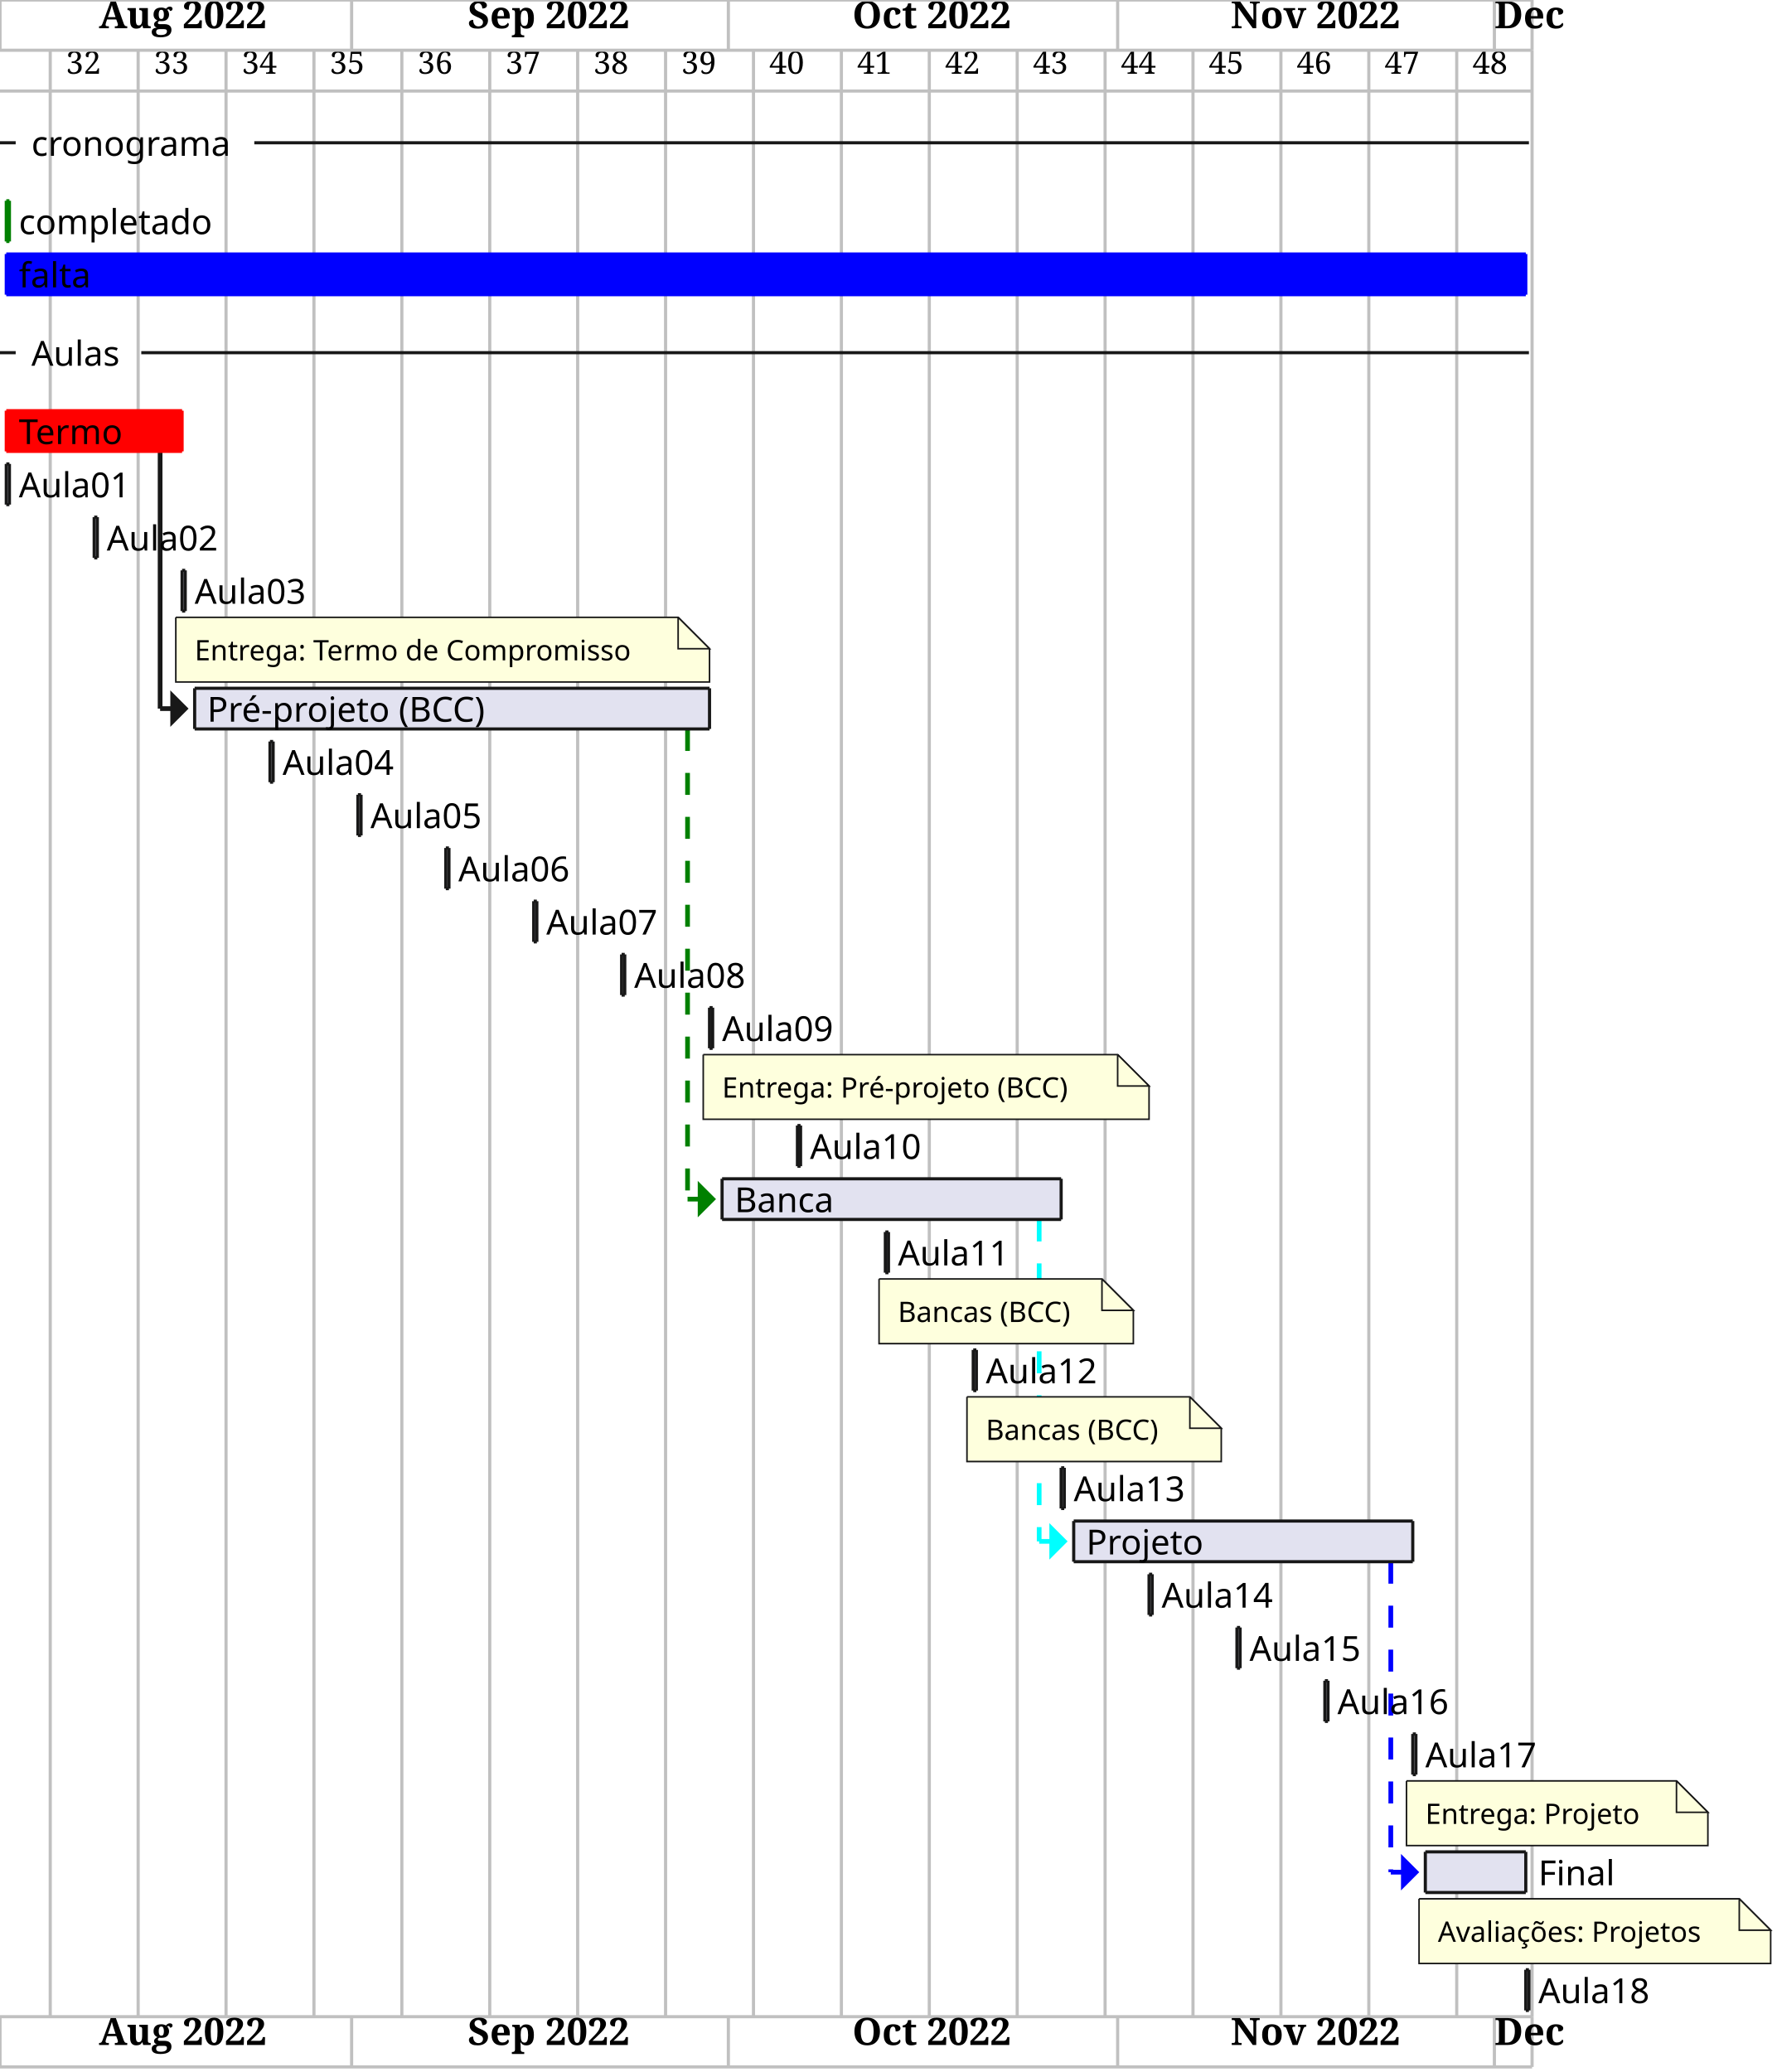
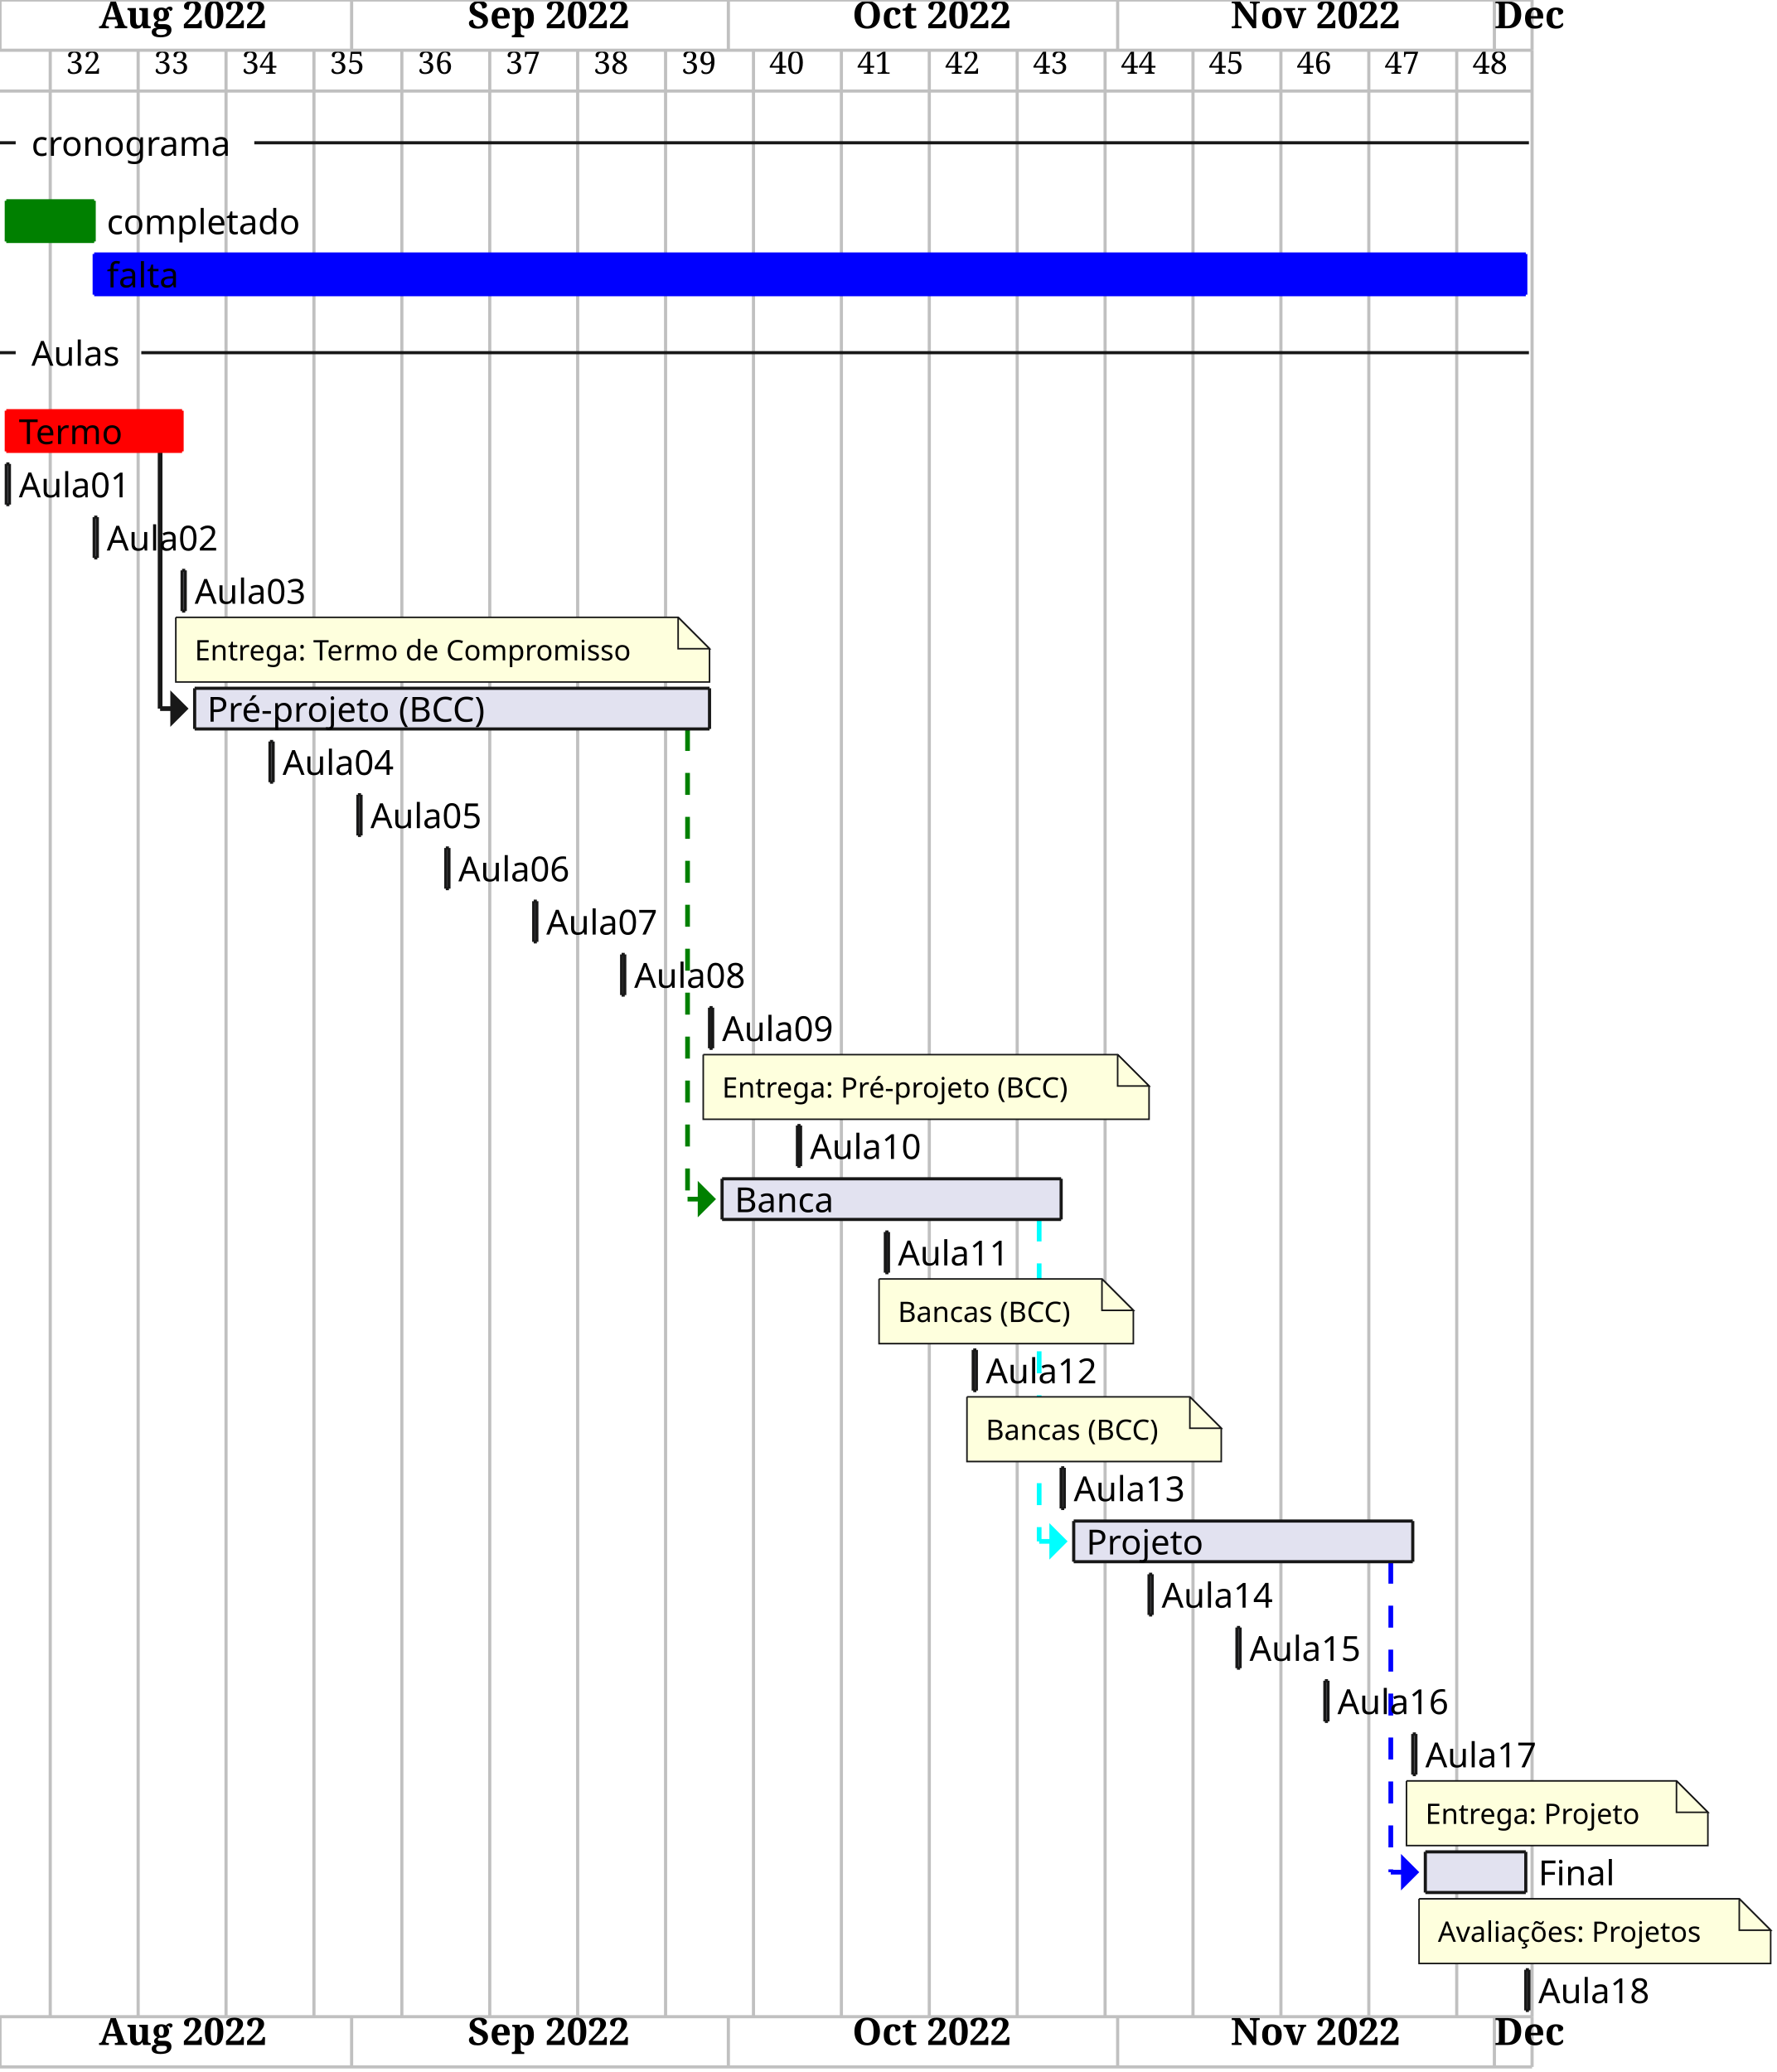
<svg xmlns="http://www.w3.org/2000/svg" contentStyleType="text/css" height="660px" preserveAspectRatio="none" style="width:566px;height:660px;background:#FFFFFF;" version="1.1" viewBox="0 0 566 660" width="566px" zoomAndPan="magnify">
  <defs />
  <g>
    <text fill="#000000" font-family="Serif" font-size="10" lengthAdjust="spacing" textLength="10" x="21" y="23.5">32</text>
    <text fill="#000000" font-family="Serif" font-size="10" lengthAdjust="spacing" textLength="10" x="49" y="23.5">33</text>
    <text fill="#000000" font-family="Serif" font-size="10" lengthAdjust="spacing" textLength="10" x="77" y="23.5">34</text>
    <text fill="#000000" font-family="Serif" font-size="10" lengthAdjust="spacing" textLength="10" x="105" y="23.5">35</text>
    <text fill="#000000" font-family="Serif" font-size="10" lengthAdjust="spacing" textLength="10" x="133" y="23.5">36</text>
    <text fill="#000000" font-family="Serif" font-size="10" lengthAdjust="spacing" textLength="10" x="161" y="23.5">37</text>
    <text fill="#000000" font-family="Serif" font-size="10" lengthAdjust="spacing" textLength="10" x="189" y="23.5">38</text>
    <text fill="#000000" font-family="Serif" font-size="10" lengthAdjust="spacing" textLength="10" x="217" y="23.5">39</text>
    <text fill="#000000" font-family="Serif" font-size="10" lengthAdjust="spacing" textLength="10" x="245" y="23.5">40</text>
    <text fill="#000000" font-family="Serif" font-size="10" lengthAdjust="spacing" textLength="10" x="273" y="23.5">41</text>
    <text fill="#000000" font-family="Serif" font-size="10" lengthAdjust="spacing" textLength="10" x="301" y="23.5">42</text>
    <text fill="#000000" font-family="Serif" font-size="10" lengthAdjust="spacing" textLength="10" x="329" y="23.5">43</text>
    <text fill="#000000" font-family="Serif" font-size="10" lengthAdjust="spacing" textLength="10" x="357" y="23.5">44</text>
    <text fill="#000000" font-family="Serif" font-size="10" lengthAdjust="spacing" textLength="10" x="385" y="23.5">45</text>
    <text fill="#000000" font-family="Serif" font-size="10" lengthAdjust="spacing" textLength="10" x="413" y="23.5">46</text>
    <text fill="#000000" font-family="Serif" font-size="10" lengthAdjust="spacing" textLength="10" x="441" y="23.5">47</text>
    <text fill="#000000" font-family="Serif" font-size="10" lengthAdjust="spacing" textLength="10" x="469" y="23.5">48</text>
    <line style="stroke:#C0C0C0;stroke-width:1.0;" x1="16" x2="16" y1="16" y2="642.385" />
    <line style="stroke:#C0C0C0;stroke-width:1.0;" x1="44" x2="44" y1="16" y2="642.385" />
    <line style="stroke:#C0C0C0;stroke-width:1.0;" x1="72" x2="72" y1="16" y2="642.385" />
    <line style="stroke:#C0C0C0;stroke-width:1.0;" x1="100" x2="100" y1="16" y2="642.385" />
    <line style="stroke:#C0C0C0;stroke-width:1.0;" x1="128" x2="128" y1="16" y2="642.385" />
    <line style="stroke:#C0C0C0;stroke-width:1.0;" x1="156" x2="156" y1="16" y2="642.385" />
    <line style="stroke:#C0C0C0;stroke-width:1.0;" x1="184" x2="184" y1="16" y2="642.385" />
    <line style="stroke:#C0C0C0;stroke-width:1.0;" x1="212" x2="212" y1="16" y2="642.385" />
    <line style="stroke:#C0C0C0;stroke-width:1.0;" x1="240" x2="240" y1="16" y2="642.385" />
    <line style="stroke:#C0C0C0;stroke-width:1.0;" x1="268" x2="268" y1="16" y2="642.385" />
    <line style="stroke:#C0C0C0;stroke-width:1.0;" x1="296" x2="296" y1="16" y2="642.385" />
    <line style="stroke:#C0C0C0;stroke-width:1.0;" x1="324" x2="324" y1="16" y2="642.385" />
    <line style="stroke:#C0C0C0;stroke-width:1.0;" x1="352" x2="352" y1="16" y2="642.385" />
    <line style="stroke:#C0C0C0;stroke-width:1.0;" x1="380" x2="380" y1="16" y2="642.385" />
    <line style="stroke:#C0C0C0;stroke-width:1.0;" x1="408" x2="408" y1="16" y2="642.385" />
    <line style="stroke:#C0C0C0;stroke-width:1.0;" x1="436" x2="436" y1="16" y2="642.385" />
    <line style="stroke:#C0C0C0;stroke-width:1.0;" x1="464" x2="464" y1="16" y2="642.385" />
    <line style="stroke:#C0C0C0;stroke-width:1.0;" x1="488" x2="488" y1="16" y2="642.385" />
    <line style="stroke:#C0C0C0;stroke-width:1.0;" x1="0" x2="0" y1="0" y2="16" />
    <line style="stroke:#C0C0C0;stroke-width:1.0;" x1="112" x2="112" y1="0" y2="16" />
    <text fill="#000000" font-family="Serif" font-size="12" font-weight="bold" lengthAdjust="spacing" textLength="49" x="31.5" y="9">Aug 2022</text>
    <line style="stroke:#C0C0C0;stroke-width:1.0;" x1="232" x2="232" y1="0" y2="16" />
    <text fill="#000000" font-family="Serif" font-size="12" font-weight="bold" lengthAdjust="spacing" textLength="46" x="149" y="9">Sep 2022</text>
    <line style="stroke:#C0C0C0;stroke-width:1.0;" x1="356" x2="356" y1="0" y2="16" />
    <text fill="#000000" font-family="Serif" font-size="12" font-weight="bold" lengthAdjust="spacing" textLength="45" x="271.5" y="9">Oct 2022</text>
    <line style="stroke:#C0C0C0;stroke-width:1.0;" x1="476" x2="476" y1="0" y2="16" />
    <text fill="#000000" font-family="Serif" font-size="12" font-weight="bold" lengthAdjust="spacing" textLength="48" x="392" y="9">Nov 2022</text>
    <line style="stroke:#C0C0C0;stroke-width:1.0;" x1="488" x2="488" y1="0" y2="16" />
    <text fill="#000000" font-family="Serif" font-size="12" font-weight="bold" lengthAdjust="spacing" textLength="19" x="476" y="9">Dec</text>
    <line style="stroke:#C0C0C0;stroke-width:1.0;" x1="0" x2="488" y1="0" y2="0" />
    <line style="stroke:#C0C0C0;stroke-width:1.0;" x1="0" x2="488" y1="16" y2="16" />
    <line style="stroke:#C0C0C0;stroke-width:1.0;" x1="0" x2="488" y1="29" y2="29" />
    <line style="stroke:#181818;stroke-width:1.5;" x1="51" x2="51" y1="143.775" y2="225.718" />
    <line style="stroke:#181818;stroke-width:1.5;" x1="51" x2="59" y1="225.718" y2="225.718" />
    <polygon fill="#181818" points="55,221.718,55,225.718,55,229.718,59,225.718" style="stroke:#181818;stroke-width:1.5;" />
    <line style="stroke:#008000;stroke-width:1.5;stroke-dasharray:7.0,7.0;" x1="219" x2="219" y1="232.195" y2="381.958" />
    <line style="stroke:#008000;stroke-width:1.5;stroke-dasharray:7.0,7.0;" x1="219" x2="227" y1="381.958" y2="381.958" />
    <polygon fill="#008000" points="223,377.958,223,381.958,223,385.958,227,381.958" style="stroke:#008000;stroke-width:1.5;" />
    <line style="stroke:#00FFFF;stroke-width:1.5;stroke-dasharray:7.0,7.0;" x1="331" x2="331" y1="388.435" y2="490.978" />
    <line style="stroke:#00FFFF;stroke-width:1.5;stroke-dasharray:7.0,7.0;" x1="331" x2="339" y1="490.978" y2="490.978" />
    <polygon fill="#00FFFF" points="335,486.978,335,490.978,335,494.978,339,490.978" style="stroke:#00FFFF;stroke-width:1.5;" />
    <line style="stroke:#0000FF;stroke-width:1.5;stroke-dasharray:7.0,7.0;" x1="443" x2="443" y1="497.455" y2="596.352" />
    <line style="stroke:#0000FF;stroke-width:1.5;stroke-dasharray:7.0,7.0;" x1="443" x2="451" y1="596.352" y2="596.352" />
    <polygon fill="#0000FF" points="447,592.352,447,596.352,447,600.352,451,596.352" style="stroke:#0000FF;stroke-width:1.5;" />
    <line style="stroke:#181818;stroke-width:1.0;" x1="0" x2="5" y1="45.477" y2="45.477" />
    <line style="stroke:#181818;stroke-width:1.0;" x1="81" x2="487" y1="45.477" y2="45.477" />
-     <rect fill="#008000" height="12.955" style="stroke:none;stroke-width:1.0;" width="1" x="2" y="63.955" />
-     <line style="stroke:#008000;stroke-width:1.0;" x1="2" x2="3" y1="63.955" y2="63.955" />
-     <line style="stroke:#008000;stroke-width:1.0;" x1="2" x2="3" y1="76.91" y2="76.91" />
+     <rect fill="#008000" height="12.955" style="stroke:none;stroke-width:1.0;" width="28" x="2" y="63.955" />
+     <line style="stroke:#008000;stroke-width:1.0;" x1="2" x2="30" y1="63.955" y2="63.955" />
+     <line style="stroke:#008000;stroke-width:1.0;" x1="2" x2="30" y1="76.91" y2="76.91" />
    <line style="stroke:#008000;stroke-width:1.0;" x1="2" x2="2" y1="63.955" y2="76.91" />
-     <line style="stroke:#008000;stroke-width:1.0;" x1="3" x2="3" y1="63.955" y2="76.91" />
-     <rect fill="#0000FF" height="12.955" style="stroke:none;stroke-width:1.0;" width="484" x="2" y="80.91" />
-     <line style="stroke:#0000FF;stroke-width:1.0;" x1="2" x2="486" y1="80.91" y2="80.91" />
-     <line style="stroke:#0000FF;stroke-width:1.0;" x1="2" x2="486" y1="93.865" y2="93.865" />
-     <line style="stroke:#0000FF;stroke-width:1.0;" x1="2" x2="2" y1="80.91" y2="93.865" />
+     <line style="stroke:#008000;stroke-width:1.0;" x1="30" x2="30" y1="63.955" y2="76.91" />
+     <rect fill="#0000FF" height="12.955" style="stroke:none;stroke-width:1.0;" width="456" x="30" y="80.91" />
+     <line style="stroke:#0000FF;stroke-width:1.0;" x1="30" x2="486" y1="80.91" y2="80.91" />
+     <line style="stroke:#0000FF;stroke-width:1.0;" x1="30" x2="486" y1="93.865" y2="93.865" />
+     <line style="stroke:#0000FF;stroke-width:1.0;" x1="30" x2="30" y1="80.91" y2="93.865" />
    <line style="stroke:#0000FF;stroke-width:1.0;" x1="486" x2="486" y1="80.91" y2="93.865" />
    <line style="stroke:#181818;stroke-width:1.0;" x1="0" x2="5" y1="112.343" y2="112.343" />
    <line style="stroke:#181818;stroke-width:1.0;" x1="45" x2="487" y1="112.343" y2="112.343" />
    <rect fill="#FF0000" height="12.955" style="stroke:none;stroke-width:1.0;" width="56" x="2" y="130.82" />
    <line style="stroke:#FF0000;stroke-width:1.0;" x1="2" x2="58" y1="130.82" y2="130.82" />
    <line style="stroke:#FF0000;stroke-width:1.0;" x1="2" x2="58" y1="143.775" y2="143.775" />
    <line style="stroke:#FF0000;stroke-width:1.0;" x1="2" x2="2" y1="130.82" y2="143.775" />
    <line style="stroke:#FF0000;stroke-width:1.0;" x1="58" x2="58" y1="130.82" y2="143.775" />
    <rect fill="#E2E2F0" height="12.955" style="stroke:none;stroke-width:1.0;" width="1" x="2" y="147.775" />
    <line style="stroke:#181818;stroke-width:1.0;" x1="2" x2="3" y1="147.775" y2="147.775" />
    <line style="stroke:#181818;stroke-width:1.0;" x1="2" x2="3" y1="160.731" y2="160.731" />
    <line style="stroke:#181818;stroke-width:1.0;" x1="2" x2="2" y1="147.775" y2="160.731" />
    <line style="stroke:#181818;stroke-width:1.0;" x1="3" x2="3" y1="147.775" y2="160.731" />
    <rect fill="#E2E2F0" height="12.955" style="stroke:none;stroke-width:1.0;" width="1" x="30" y="164.731" />
    <line style="stroke:#181818;stroke-width:1.0;" x1="30" x2="31" y1="164.731" y2="164.731" />
    <line style="stroke:#181818;stroke-width:1.0;" x1="30" x2="31" y1="177.685" y2="177.685" />
    <line style="stroke:#181818;stroke-width:1.0;" x1="30" x2="30" y1="164.731" y2="177.685" />
    <line style="stroke:#181818;stroke-width:1.0;" x1="31" x2="31" y1="164.731" y2="177.685" />
    <path d="M56,196.641 L56,217.24 L226,217.24 L226,206.641 L216,196.641 L56,196.641 " fill="#FEFFDD" style="stroke:#181818;stroke-width:0.5;" />
    <path d="M216,196.641 L216,206.641 L226,206.641 L216,196.641 " fill="#FEFFDD" style="stroke:#181818;stroke-width:0.5;" />
    <text fill="#000000" font-family="sans-serif" font-size="9" lengthAdjust="spacing" textLength="149" x="62" y="210.342">Entrega: Termo de Compromisso</text>
    <rect fill="#E2E2F0" height="12.955" style="stroke:none;stroke-width:1.0;" width="1" x="58" y="181.685" />
    <line style="stroke:#181818;stroke-width:1.0;" x1="58" x2="59" y1="181.685" y2="181.685" />
    <line style="stroke:#181818;stroke-width:1.0;" x1="58" x2="59" y1="194.641" y2="194.641" />
    <line style="stroke:#181818;stroke-width:1.0;" x1="58" x2="58" y1="181.685" y2="194.641" />
    <line style="stroke:#181818;stroke-width:1.0;" x1="59" x2="59" y1="181.685" y2="194.641" />
    <rect fill="#E2E2F0" height="12.955" style="stroke:none;stroke-width:1.0;" width="164" x="62" y="219.24" />
    <line style="stroke:#181818;stroke-width:1.0;" x1="62" x2="226" y1="219.24" y2="219.24" />
    <line style="stroke:#181818;stroke-width:1.0;" x1="62" x2="226" y1="232.195" y2="232.195" />
    <line style="stroke:#181818;stroke-width:1.0;" x1="62" x2="62" y1="219.24" y2="232.195" />
    <line style="stroke:#181818;stroke-width:1.0;" x1="226" x2="226" y1="219.24" y2="232.195" />
    <rect fill="#E2E2F0" height="12.955" style="stroke:none;stroke-width:1.0;" width="1" x="86" y="236.195" />
    <line style="stroke:#181818;stroke-width:1.0;" x1="86" x2="87" y1="236.195" y2="236.195" />
    <line style="stroke:#181818;stroke-width:1.0;" x1="86" x2="87" y1="249.15" y2="249.15" />
    <line style="stroke:#181818;stroke-width:1.0;" x1="86" x2="86" y1="236.195" y2="249.15" />
    <line style="stroke:#181818;stroke-width:1.0;" x1="87" x2="87" y1="236.195" y2="249.15" />
    <rect fill="#E2E2F0" height="12.955" style="stroke:none;stroke-width:1.0;" width="1" x="114" y="253.15" />
    <line style="stroke:#181818;stroke-width:1.0;" x1="114" x2="115" y1="253.15" y2="253.15" />
    <line style="stroke:#181818;stroke-width:1.0;" x1="114" x2="115" y1="266.106" y2="266.106" />
    <line style="stroke:#181818;stroke-width:1.0;" x1="114" x2="114" y1="253.15" y2="266.106" />
    <line style="stroke:#181818;stroke-width:1.0;" x1="115" x2="115" y1="253.15" y2="266.106" />
    <rect fill="#E2E2F0" height="12.955" style="stroke:none;stroke-width:1.0;" width="1" x="142" y="270.106" />
    <line style="stroke:#181818;stroke-width:1.0;" x1="142" x2="143" y1="270.106" y2="270.106" />
    <line style="stroke:#181818;stroke-width:1.0;" x1="142" x2="143" y1="283.06" y2="283.06" />
    <line style="stroke:#181818;stroke-width:1.0;" x1="142" x2="142" y1="270.106" y2="283.06" />
    <line style="stroke:#181818;stroke-width:1.0;" x1="143" x2="143" y1="270.106" y2="283.06" />
    <rect fill="#E2E2F0" height="12.955" style="stroke:none;stroke-width:1.0;" width="1" x="170" y="287.06" />
    <line style="stroke:#181818;stroke-width:1.0;" x1="170" x2="171" y1="287.06" y2="287.06" />
    <line style="stroke:#181818;stroke-width:1.0;" x1="170" x2="171" y1="300.016" y2="300.016" />
    <line style="stroke:#181818;stroke-width:1.0;" x1="170" x2="170" y1="287.06" y2="300.016" />
    <line style="stroke:#181818;stroke-width:1.0;" x1="171" x2="171" y1="287.06" y2="300.016" />
    <rect fill="#E2E2F0" height="12.955" style="stroke:none;stroke-width:1.0;" width="1" x="198" y="304.016" />
    <line style="stroke:#181818;stroke-width:1.0;" x1="198" x2="199" y1="304.016" y2="304.016" />
    <line style="stroke:#181818;stroke-width:1.0;" x1="198" x2="199" y1="316.971" y2="316.971" />
    <line style="stroke:#181818;stroke-width:1.0;" x1="198" x2="198" y1="304.016" y2="316.971" />
    <line style="stroke:#181818;stroke-width:1.0;" x1="199" x2="199" y1="304.016" y2="316.971" />
    <path d="M224,335.926 L224,356.525 L366,356.525 L366,345.926 L356,335.926 L224,335.926 " fill="#FEFFDD" style="stroke:#181818;stroke-width:0.5;" />
    <path d="M356,335.926 L356,345.926 L366,345.926 L356,335.926 " fill="#FEFFDD" style="stroke:#181818;stroke-width:0.5;" />
    <text fill="#000000" font-family="sans-serif" font-size="9" lengthAdjust="spacing" textLength="118" x="230" y="349.627">Entrega: Pré-projeto (BCC)</text>
    <rect fill="#E2E2F0" height="12.955" style="stroke:none;stroke-width:1.0;" width="1" x="226" y="320.971" />
    <line style="stroke:#181818;stroke-width:1.0;" x1="226" x2="227" y1="320.971" y2="320.971" />
    <line style="stroke:#181818;stroke-width:1.0;" x1="226" x2="227" y1="333.926" y2="333.926" />
    <line style="stroke:#181818;stroke-width:1.0;" x1="226" x2="226" y1="320.971" y2="333.926" />
    <line style="stroke:#181818;stroke-width:1.0;" x1="227" x2="227" y1="320.971" y2="333.926" />
    <rect fill="#E2E2F0" height="12.955" style="stroke:none;stroke-width:1.0;" width="1" x="254" y="358.525" />
    <line style="stroke:#181818;stroke-width:1.0;" x1="254" x2="255" y1="358.525" y2="358.525" />
    <line style="stroke:#181818;stroke-width:1.0;" x1="254" x2="255" y1="371.481" y2="371.481" />
    <line style="stroke:#181818;stroke-width:1.0;" x1="254" x2="254" y1="358.525" y2="371.481" />
    <line style="stroke:#181818;stroke-width:1.0;" x1="255" x2="255" y1="358.525" y2="371.481" />
    <rect fill="#E2E2F0" height="12.955" style="stroke:none;stroke-width:1.0;" width="108" x="230" y="375.481" />
    <line style="stroke:#181818;stroke-width:1.0;" x1="230" x2="338" y1="375.481" y2="375.481" />
    <line style="stroke:#181818;stroke-width:1.0;" x1="230" x2="338" y1="388.435" y2="388.435" />
    <line style="stroke:#181818;stroke-width:1.0;" x1="230" x2="230" y1="375.481" y2="388.435" />
    <line style="stroke:#181818;stroke-width:1.0;" x1="338" x2="338" y1="375.481" y2="388.435" />
    <path d="M280,407.391 L280,427.99 L361,427.99 L361,417.391 L351,407.391 L280,407.391 " fill="#FEFFDD" style="stroke:#181818;stroke-width:0.5;" />
    <path d="M351,407.391 L351,417.391 L361,417.391 L351,407.391 " fill="#FEFFDD" style="stroke:#181818;stroke-width:0.5;" />
    <text fill="#000000" font-family="sans-serif" font-size="9" lengthAdjust="spacing" textLength="57" x="286" y="421.092">Bancas (BCC)</text>
    <rect fill="#E2E2F0" height="12.955" style="stroke:none;stroke-width:1.0;" width="1" x="282" y="392.435" />
    <line style="stroke:#181818;stroke-width:1.0;" x1="282" x2="283" y1="392.435" y2="392.435" />
    <line style="stroke:#181818;stroke-width:1.0;" x1="282" x2="283" y1="405.391" y2="405.391" />
    <line style="stroke:#181818;stroke-width:1.0;" x1="282" x2="282" y1="392.435" y2="405.391" />
    <line style="stroke:#181818;stroke-width:1.0;" x1="283" x2="283" y1="392.435" y2="405.391" />
    <path d="M308,444.945 L308,465.545 L389,465.545 L389,454.945 L379,444.945 L308,444.945 " fill="#FEFFDD" style="stroke:#181818;stroke-width:0.5;" />
    <path d="M379,444.945 L379,454.945 L389,454.945 L379,444.945 " fill="#FEFFDD" style="stroke:#181818;stroke-width:0.5;" />
    <text fill="#000000" font-family="sans-serif" font-size="9" lengthAdjust="spacing" textLength="57" x="314" y="458.647">Bancas (BCC)</text>
    <rect fill="#E2E2F0" height="12.955" style="stroke:none;stroke-width:1.0;" width="1" x="310" y="429.99" />
    <line style="stroke:#181818;stroke-width:1.0;" x1="310" x2="311" y1="429.99" y2="429.99" />
    <line style="stroke:#181818;stroke-width:1.0;" x1="310" x2="311" y1="442.945" y2="442.945" />
    <line style="stroke:#181818;stroke-width:1.0;" x1="310" x2="310" y1="429.99" y2="442.945" />
    <line style="stroke:#181818;stroke-width:1.0;" x1="311" x2="311" y1="429.99" y2="442.945" />
    <rect fill="#E2E2F0" height="12.955" style="stroke:none;stroke-width:1.0;" width="1" x="338" y="467.545" />
    <line style="stroke:#181818;stroke-width:1.0;" x1="338" x2="339" y1="467.545" y2="467.545" />
    <line style="stroke:#181818;stroke-width:1.0;" x1="338" x2="339" y1="480.5" y2="480.5" />
    <line style="stroke:#181818;stroke-width:1.0;" x1="338" x2="338" y1="467.545" y2="480.5" />
    <line style="stroke:#181818;stroke-width:1.0;" x1="339" x2="339" y1="467.545" y2="480.5" />
    <rect fill="#E2E2F0" height="12.955" style="stroke:none;stroke-width:1.0;" width="108" x="342" y="484.5" />
    <line style="stroke:#181818;stroke-width:1.0;" x1="342" x2="450" y1="484.5" y2="484.5" />
    <line style="stroke:#181818;stroke-width:1.0;" x1="342" x2="450" y1="497.455" y2="497.455" />
    <line style="stroke:#181818;stroke-width:1.0;" x1="342" x2="342" y1="484.5" y2="497.455" />
    <line style="stroke:#181818;stroke-width:1.0;" x1="450" x2="450" y1="484.5" y2="497.455" />
    <rect fill="#E2E2F0" height="12.955" style="stroke:none;stroke-width:1.0;" width="1" x="366" y="501.455" />
    <line style="stroke:#181818;stroke-width:1.0;" x1="366" x2="367" y1="501.455" y2="501.455" />
    <line style="stroke:#181818;stroke-width:1.0;" x1="366" x2="367" y1="514.41" y2="514.41" />
    <line style="stroke:#181818;stroke-width:1.0;" x1="366" x2="366" y1="501.455" y2="514.41" />
    <line style="stroke:#181818;stroke-width:1.0;" x1="367" x2="367" y1="501.455" y2="514.41" />
    <rect fill="#E2E2F0" height="12.955" style="stroke:none;stroke-width:1.0;" width="1" x="394" y="518.41" />
    <line style="stroke:#181818;stroke-width:1.0;" x1="394" x2="395" y1="518.41" y2="518.41" />
    <line style="stroke:#181818;stroke-width:1.0;" x1="394" x2="395" y1="531.365" y2="531.365" />
    <line style="stroke:#181818;stroke-width:1.0;" x1="394" x2="394" y1="518.41" y2="531.365" />
    <line style="stroke:#181818;stroke-width:1.0;" x1="395" x2="395" y1="518.41" y2="531.365" />
    <rect fill="#E2E2F0" height="12.955" style="stroke:none;stroke-width:1.0;" width="1" x="422" y="535.365" />
    <line style="stroke:#181818;stroke-width:1.0;" x1="422" x2="423" y1="535.365" y2="535.365" />
    <line style="stroke:#181818;stroke-width:1.0;" x1="422" x2="423" y1="548.32" y2="548.32" />
    <line style="stroke:#181818;stroke-width:1.0;" x1="422" x2="422" y1="535.365" y2="548.32" />
    <line style="stroke:#181818;stroke-width:1.0;" x1="423" x2="423" y1="535.365" y2="548.32" />
    <path d="M448,567.275 L448,587.875 L544,587.875 L544,577.275 L534,567.275 L448,567.275 " fill="#FEFFDD" style="stroke:#181818;stroke-width:0.5;" />
    <path d="M534,567.275 L534,577.275 L544,577.275 L534,567.275 " fill="#FEFFDD" style="stroke:#181818;stroke-width:0.5;" />
    <text fill="#000000" font-family="sans-serif" font-size="9" lengthAdjust="spacing" textLength="72" x="454" y="580.977">Entrega: Projeto</text>
    <rect fill="#E2E2F0" height="12.955" style="stroke:none;stroke-width:1.0;" width="1" x="450" y="552.32" />
    <line style="stroke:#181818;stroke-width:1.0;" x1="450" x2="451" y1="552.32" y2="552.32" />
    <line style="stroke:#181818;stroke-width:1.0;" x1="450" x2="451" y1="565.275" y2="565.275" />
    <line style="stroke:#181818;stroke-width:1.0;" x1="450" x2="450" y1="552.32" y2="565.275" />
    <line style="stroke:#181818;stroke-width:1.0;" x1="451" x2="451" y1="552.32" y2="565.275" />
    <path d="M452,604.83 L452,625.43 L564,625.43 L564,614.83 L554,604.83 L452,604.83 " fill="#FEFFDD" style="stroke:#181818;stroke-width:0.5;" />
    <path d="M554,604.83 L554,614.83 L564,614.83 L554,604.83 " fill="#FEFFDD" style="stroke:#181818;stroke-width:0.5;" />
    <text fill="#000000" font-family="sans-serif" font-size="9" lengthAdjust="spacing" textLength="91" x="458" y="618.531">Avaliações: Projetos</text>
    <rect fill="#E2E2F0" height="12.955" style="stroke:none;stroke-width:1.0;" width="32" x="454" y="589.875" />
    <line style="stroke:#181818;stroke-width:1.0;" x1="454" x2="486" y1="589.875" y2="589.875" />
    <line style="stroke:#181818;stroke-width:1.0;" x1="454" x2="486" y1="602.83" y2="602.83" />
    <line style="stroke:#181818;stroke-width:1.0;" x1="454" x2="454" y1="589.875" y2="602.83" />
    <line style="stroke:#181818;stroke-width:1.0;" x1="486" x2="486" y1="589.875" y2="602.83" />
    <rect fill="#E2E2F0" height="12.955" style="stroke:none;stroke-width:1.0;" width="1" x="486" y="627.43" />
    <line style="stroke:#181818;stroke-width:1.0;" x1="486" x2="487" y1="627.43" y2="627.43" />
    <line style="stroke:#181818;stroke-width:1.0;" x1="486" x2="487" y1="640.385" y2="640.385" />
    <line style="stroke:#181818;stroke-width:1.0;" x1="486" x2="486" y1="627.43" y2="640.385" />
    <line style="stroke:#181818;stroke-width:1.0;" x1="487" x2="487" y1="627.43" y2="640.385" />
    <text fill="#000000" font-family="sans-serif" font-size="11" lengthAdjust="spacing" textLength="66" x="10" y="49.635">cronograma</text>
-     <text fill="#000000" font-family="sans-serif" font-size="11" lengthAdjust="spacing" textLength="63" x="6" y="74.59">completado</text>
-     <text fill="#000000" font-family="sans-serif" font-size="11" lengthAdjust="spacing" textLength="23" x="6" y="91.545">falta</text>
+     <text fill="#000000" font-family="sans-serif" font-size="11" lengthAdjust="spacing" textLength="63" x="34" y="74.59">completado</text>
+     <text fill="#000000" font-family="sans-serif" font-size="11" lengthAdjust="spacing" textLength="23" x="34" y="91.545">falta</text>
    <text fill="#000000" font-family="sans-serif" font-size="11" lengthAdjust="spacing" textLength="30" x="10" y="116.5">Aulas</text>
    <text fill="#000000" font-family="sans-serif" font-size="11" lengthAdjust="spacing" textLength="35" x="6" y="141.455">Termo</text>
    <text fill="#000000" font-family="sans-serif" font-size="11" lengthAdjust="spacing" textLength="38" x="6" y="158.41">Aula01</text>
    <text fill="#000000" font-family="sans-serif" font-size="11" lengthAdjust="spacing" textLength="38" x="34" y="175.365">Aula02</text>
    <text fill="#000000" font-family="sans-serif" font-size="11" lengthAdjust="spacing" textLength="38" x="62" y="192.32">Aula03</text>
    <text fill="#000000" font-family="sans-serif" font-size="11" lengthAdjust="spacing" textLength="95" x="66" y="229.875">Pré-projeto (BCC)</text>
    <text fill="#000000" font-family="sans-serif" font-size="11" lengthAdjust="spacing" textLength="38" x="90" y="246.83">Aula04</text>
    <text fill="#000000" font-family="sans-serif" font-size="11" lengthAdjust="spacing" textLength="38" x="118" y="263.785">Aula05</text>
    <text fill="#000000" font-family="sans-serif" font-size="11" lengthAdjust="spacing" textLength="38" x="146" y="280.74">Aula06</text>
    <text fill="#000000" font-family="sans-serif" font-size="11" lengthAdjust="spacing" textLength="38" x="174" y="297.695">Aula07</text>
    <text fill="#000000" font-family="sans-serif" font-size="11" lengthAdjust="spacing" textLength="38" x="202" y="314.65">Aula08</text>
    <text fill="#000000" font-family="sans-serif" font-size="11" lengthAdjust="spacing" textLength="38" x="230" y="331.606">Aula09</text>
    <text fill="#000000" font-family="sans-serif" font-size="11" lengthAdjust="spacing" textLength="38" x="258" y="369.16">Aula10</text>
    <text fill="#000000" font-family="sans-serif" font-size="11" lengthAdjust="spacing" textLength="31" x="234" y="386.115">Banca</text>
    <text fill="#000000" font-family="sans-serif" font-size="11" lengthAdjust="spacing" textLength="38" x="286" y="403.07">Aula11</text>
    <text fill="#000000" font-family="sans-serif" font-size="11" lengthAdjust="spacing" textLength="38" x="314" y="440.625">Aula12</text>
    <text fill="#000000" font-family="sans-serif" font-size="11" lengthAdjust="spacing" textLength="38" x="342" y="478.18">Aula13</text>
    <text fill="#000000" font-family="sans-serif" font-size="11" lengthAdjust="spacing" textLength="38" x="346" y="495.135">Projeto</text>
    <text fill="#000000" font-family="sans-serif" font-size="11" lengthAdjust="spacing" textLength="38" x="370" y="512.09">Aula14</text>
    <text fill="#000000" font-family="sans-serif" font-size="11" lengthAdjust="spacing" textLength="38" x="398" y="529.045">Aula15</text>
    <text fill="#000000" font-family="sans-serif" font-size="11" lengthAdjust="spacing" textLength="38" x="426" y="546">Aula16</text>
    <text fill="#000000" font-family="sans-serif" font-size="11" lengthAdjust="spacing" textLength="38" x="454" y="562.955">Aula17</text>
    <text fill="#000000" font-family="sans-serif" font-size="11" lengthAdjust="spacing" textLength="25" x="490" y="600.51">Final</text>
    <text fill="#000000" font-family="sans-serif" font-size="11" lengthAdjust="spacing" textLength="38" x="490" y="638.064">Aula18</text>
    <line style="stroke:#C0C0C0;stroke-width:1.0;" x1="0" x2="488" y1="642.385" y2="642.385" />
    <line style="stroke:#C0C0C0;stroke-width:1.0;" x1="0" x2="0" y1="642.385" y2="658.385" />
    <line style="stroke:#C0C0C0;stroke-width:1.0;" x1="112" x2="112" y1="642.385" y2="658.385" />
    <text fill="#000000" font-family="Serif" font-size="12" font-weight="bold" lengthAdjust="spacing" textLength="49" x="31.5" y="651.385">Aug 2022</text>
    <line style="stroke:#C0C0C0;stroke-width:1.0;" x1="232" x2="232" y1="642.385" y2="658.385" />
    <text fill="#000000" font-family="Serif" font-size="12" font-weight="bold" lengthAdjust="spacing" textLength="46" x="149" y="651.385">Sep 2022</text>
    <line style="stroke:#C0C0C0;stroke-width:1.0;" x1="356" x2="356" y1="642.385" y2="658.385" />
    <text fill="#000000" font-family="Serif" font-size="12" font-weight="bold" lengthAdjust="spacing" textLength="45" x="271.5" y="651.385">Oct 2022</text>
    <line style="stroke:#C0C0C0;stroke-width:1.0;" x1="476" x2="476" y1="642.385" y2="658.385" />
    <text fill="#000000" font-family="Serif" font-size="12" font-weight="bold" lengthAdjust="spacing" textLength="48" x="392" y="651.385">Nov 2022</text>
    <line style="stroke:#C0C0C0;stroke-width:1.0;" x1="488" x2="488" y1="642.385" y2="658.385" />
    <text fill="#000000" font-family="Serif" font-size="12" font-weight="bold" lengthAdjust="spacing" textLength="19" x="476" y="651.385">Dec</text>
    <line style="stroke:#C0C0C0;stroke-width:1.0;" x1="0" x2="488" y1="658.385" y2="658.385" />
  </g>
</svg>
